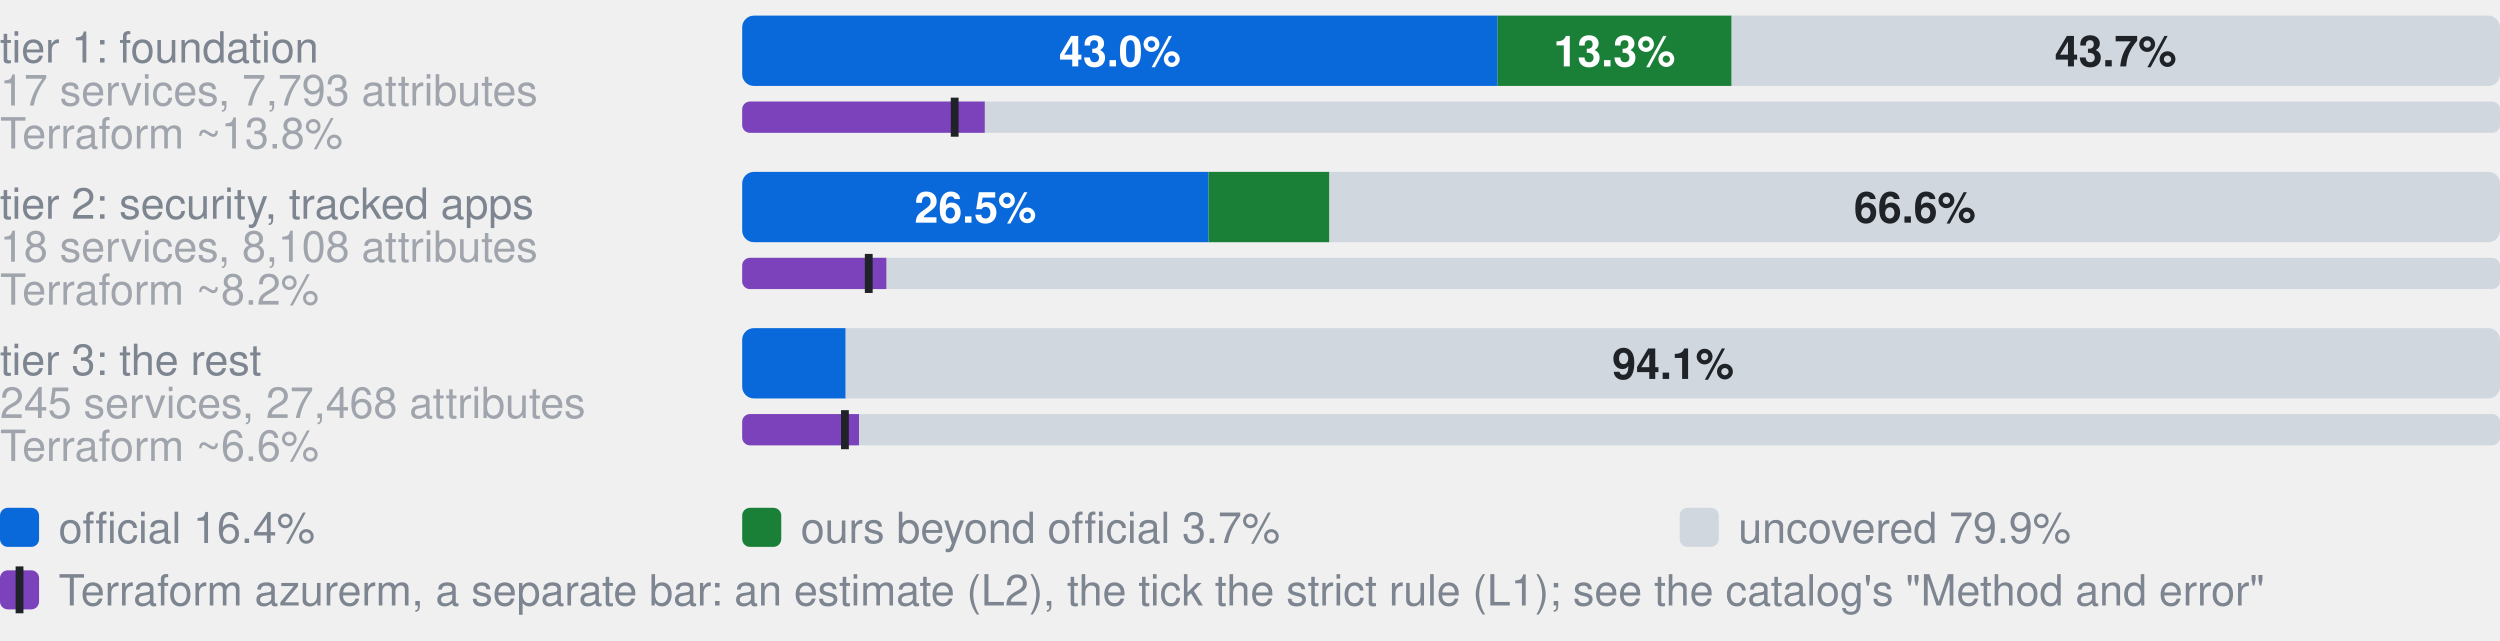
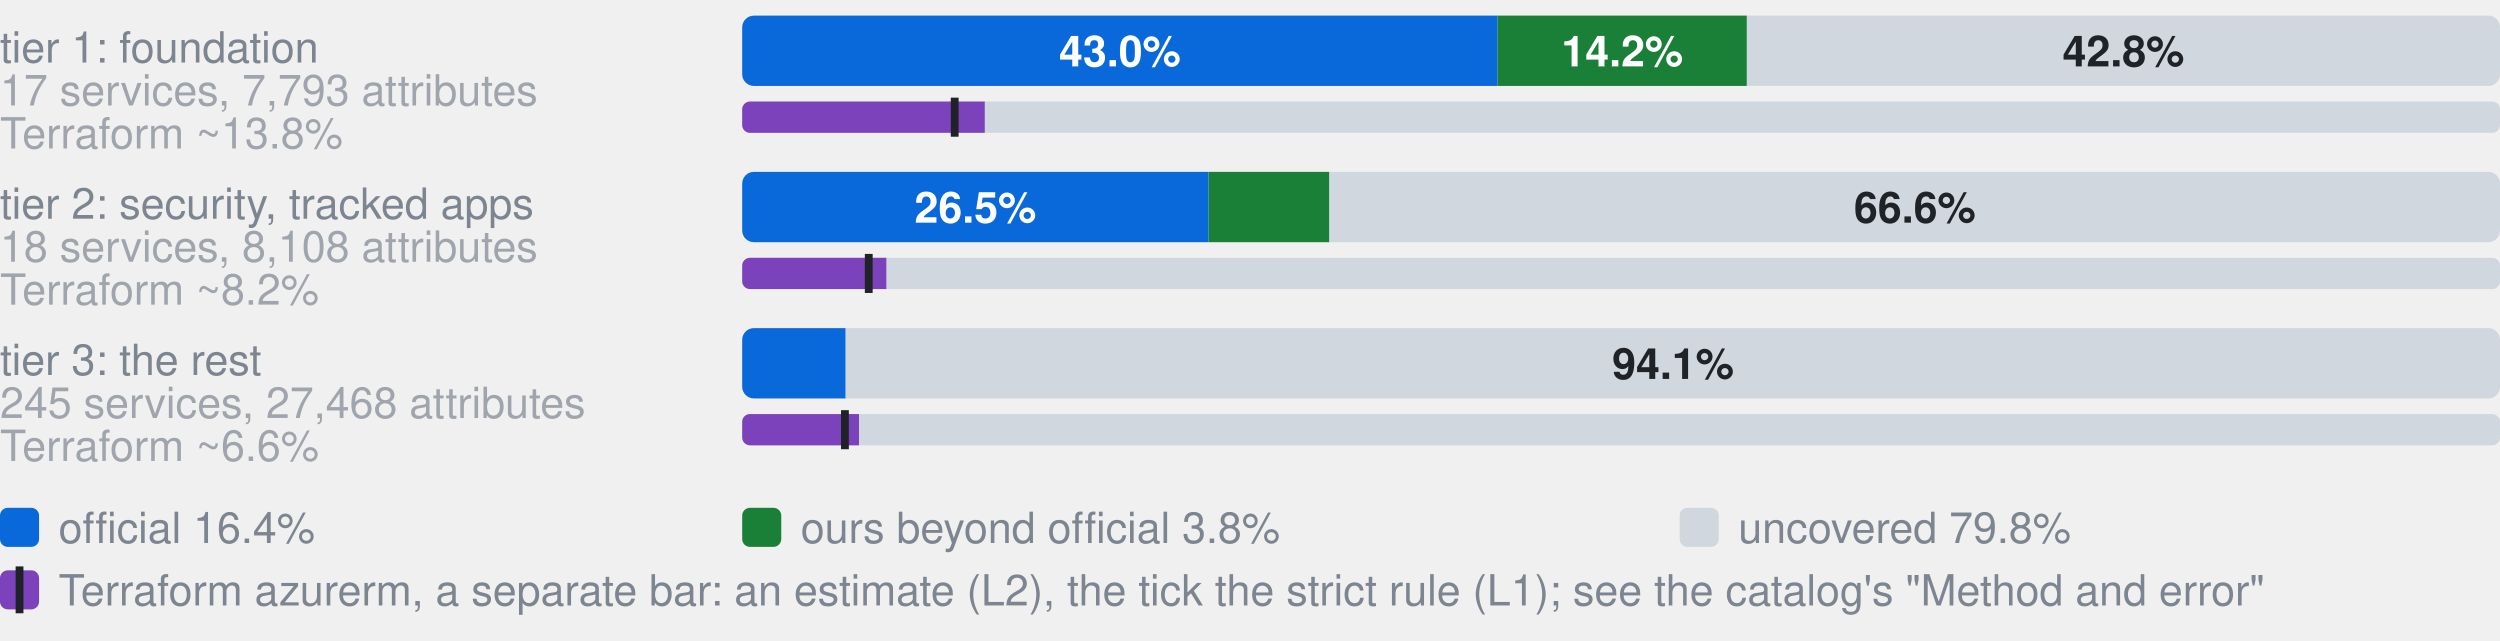
- <svg xmlns="http://www.w3.org/2000/svg" width="640" height="164" viewBox="0 0 640 164" role="img" aria-label="Coverage by tier. tier 1: foundation, 17 services, 7,793 attributes: 43.0% official, 13.3% ours beyond official, 43.7% uncovered, of 7793 attributes; Terraform azurerm, an estimate: 13.8% (L2), 12.1% by the strict rule (L1); tier 2: security, tracked apps, 18 services, 8,108 attributes: 26.5% official, 6.9% ours beyond official, 66.6% uncovered, of 8108 attributes; Terraform azurerm, an estimate: 8.2% (L2), 7.2% by the strict rule (L1); tier 3: the rest, 245 services, 27,468 attributes: 5.9% official, 0.0% ours beyond official, 94.1% uncovered, of 27468 attributes; Terraform azurerm, an estimate: 6.6% (L2), 5.9% by the strict rule (L1)">
+ <svg xmlns="http://www.w3.org/2000/svg" width="640" height="164" viewBox="0 0 640 164" role="img" aria-label="Coverage by tier. tier 1: foundation, 17 services, 7,793 attributes: 43.0% official, 14.2% ours beyond official, 42.8% uncovered, of 7793 attributes; Terraform azurerm, an estimate: 13.8% (L2), 12.1% by the strict rule (L1); tier 2: security, tracked apps, 18 services, 8,108 attributes: 26.5% official, 6.9% ours beyond official, 66.6% uncovered, of 8108 attributes; Terraform azurerm, an estimate: 8.2% (L2), 7.2% by the strict rule (L1); tier 3: the rest, 245 services, 27,468 attributes: 5.9% official, 0.0% ours beyond official, 94.1% uncovered, of 27468 attributes; Terraform azurerm, an estimate: 6.6% (L2), 5.9% by the strict rule (L1)">
  <style>text{font-family:-apple-system,BlinkMacSystemFont,"Segoe UI",Helvetica,Arial,sans-serif}.s{font-size:11px;font-weight:600}.t{font-size:11px;fill:#7d8590}.h{font-size:12px;font-weight:600;fill:#7d8590}</style>
  <text x="0" y="16.0" class="t">tier 1: foundation</text>
  <text x="0" y="27.0" class="t" opacity="0.7">17 services, 7,793 attributes</text>
  <clipPath id="g0">
    <rect x="190.0" y="4.0" width="450.0" height="18.0" rx="3" />
  </clipPath>
  <g clip-path="url(#g0)">
    <rect x="190.0" y="4.0" width="193.4" height="18.0" fill="#0969da" />
-     <rect x="383.4" y="4.0" width="59.9" height="18.0" fill="#1a7f37" />
-     <rect x="443.3" y="4.0" width="196.7" height="18.0" fill="#d0d7de" />
+     <rect x="383.4" y="4.0" width="63.8" height="18.0" fill="#1a7f37" />
+     <rect x="447.2" y="4.0" width="192.8" height="18.0" fill="#d0d7de" />
  </g>
  <text x="286.7" y="17.0" text-anchor="middle" fill="#fff" class="s">43.0%</text>
-   <text x="413.3" y="17.0" text-anchor="middle" fill="#fff" class="s">13.3%</text>
-   <text x="541.6" y="17.0" text-anchor="middle" fill="#1f2328" class="s">43.7%</text>
+   <text x="415.3" y="17.0" text-anchor="middle" fill="#fff" class="s">14.2%</text>
+   <text x="543.6" y="17.0" text-anchor="middle" fill="#1f2328" class="s">42.8%</text>
  <text x="0" y="38.0" class="t" opacity="0.7">Terraform ~13.8%</text>
  <clipPath id="t0">
    <rect x="190.0" y="26.0" width="450.0" height="8.0" rx="2" />
  </clipPath>
  <g clip-path="url(#t0)">
    <rect x="190.0" y="26.0" width="450.0" height="8.0" fill="#d0d7de" />
    <rect x="190.0" y="26.0" width="62.1" height="8.0" fill="#7b42bc" />
  </g>
  <rect x="243.4" y="25.0" width="2" height="10.0" fill="#1f2328" />
  <text x="0" y="56.0" class="t">tier 2: security, tracked apps</text>
  <text x="0" y="67.0" class="t" opacity="0.7">18 services, 8,108 attributes</text>
  <clipPath id="g1">
    <rect x="190.0" y="44.0" width="450.0" height="18.0" rx="3" />
  </clipPath>
  <g clip-path="url(#g1)">
    <rect x="190.0" y="44.0" width="119.4" height="18.0" fill="#0969da" />
    <rect x="309.4" y="44.0" width="30.9" height="18.0" fill="#1a7f37" />
    <rect x="340.4" y="44.0" width="299.6" height="18.0" fill="#d0d7de" />
  </g>
  <text x="249.7" y="57.0" text-anchor="middle" fill="#fff" class="s">26.5%</text>
  <text x="490.2" y="57.0" text-anchor="middle" fill="#1f2328" class="s">66.6%</text>
  <text x="0" y="78.0" class="t" opacity="0.7">Terraform ~8.2%</text>
  <clipPath id="t1">
    <rect x="190.0" y="66.0" width="450.0" height="8.0" rx="2" />
  </clipPath>
  <g clip-path="url(#t1)">
    <rect x="190.0" y="66.0" width="450.0" height="8.0" fill="#d0d7de" />
    <rect x="190.0" y="66.0" width="36.9" height="8.0" fill="#7b42bc" />
  </g>
  <rect x="221.4" y="65.0" width="2" height="10.0" fill="#1f2328" />
  <text x="0" y="96.0" class="t">tier 3: the rest</text>
  <text x="0" y="107.0" class="t" opacity="0.7">245 services, 27,468 attributes</text>
  <clipPath id="g2">
    <rect x="190.0" y="84.0" width="450.0" height="18.0" rx="3" />
  </clipPath>
  <g clip-path="url(#g2)">
    <rect x="190.0" y="84.0" width="26.5" height="18.0" fill="#0969da" />
    <rect x="216.5" y="84.0" width="0.0" height="18.0" fill="#1a7f37" />
    <rect x="216.5" y="84.0" width="423.5" height="18.0" fill="#d0d7de" />
  </g>
  <text x="428.3" y="97.0" text-anchor="middle" fill="#1f2328" class="s">94.1%</text>
  <text x="0" y="118.0" class="t" opacity="0.7">Terraform ~6.6%</text>
  <clipPath id="t2">
    <rect x="190.0" y="106.0" width="450.0" height="8.0" rx="2" />
  </clipPath>
  <g clip-path="url(#t2)">
    <rect x="190.0" y="106.0" width="450.0" height="8.0" fill="#d0d7de" />
    <rect x="190.0" y="106.0" width="29.9" height="8.0" fill="#7b42bc" />
  </g>
  <rect x="215.3" y="105.0" width="2" height="10.0" fill="#1f2328" />
  <rect x="0" y="130" width="10" height="10" rx="2" fill="#0969da" />
  <text x="15" y="139" class="t">official 16.4%</text>
  <rect x="190" y="130" width="10" height="10" rx="2" fill="#1a7f37" />
-   <text x="205" y="139" class="t">ours beyond official 3.7%</text>
+   <text x="205" y="139" class="t">ours beyond official 3.8%</text>
  <rect x="430" y="130" width="10" height="10" rx="2" fill="#d0d7de" />
-   <text x="445" y="139" class="t">uncovered 79.9%</text>
+   <text x="445" y="139" class="t">uncovered 79.8%</text>
  <rect x="0" y="146" width="10" height="10" rx="2" fill="#7b42bc" />
  <rect x="4" y="145" width="2" height="12" fill="#1f2328" />
  <text x="15" y="155" class="t">Terraform azurerm, a separate bar: an estimate (L2), the tick the strict rule (L1); see the catalog's "Method and error"</text>
</svg>
